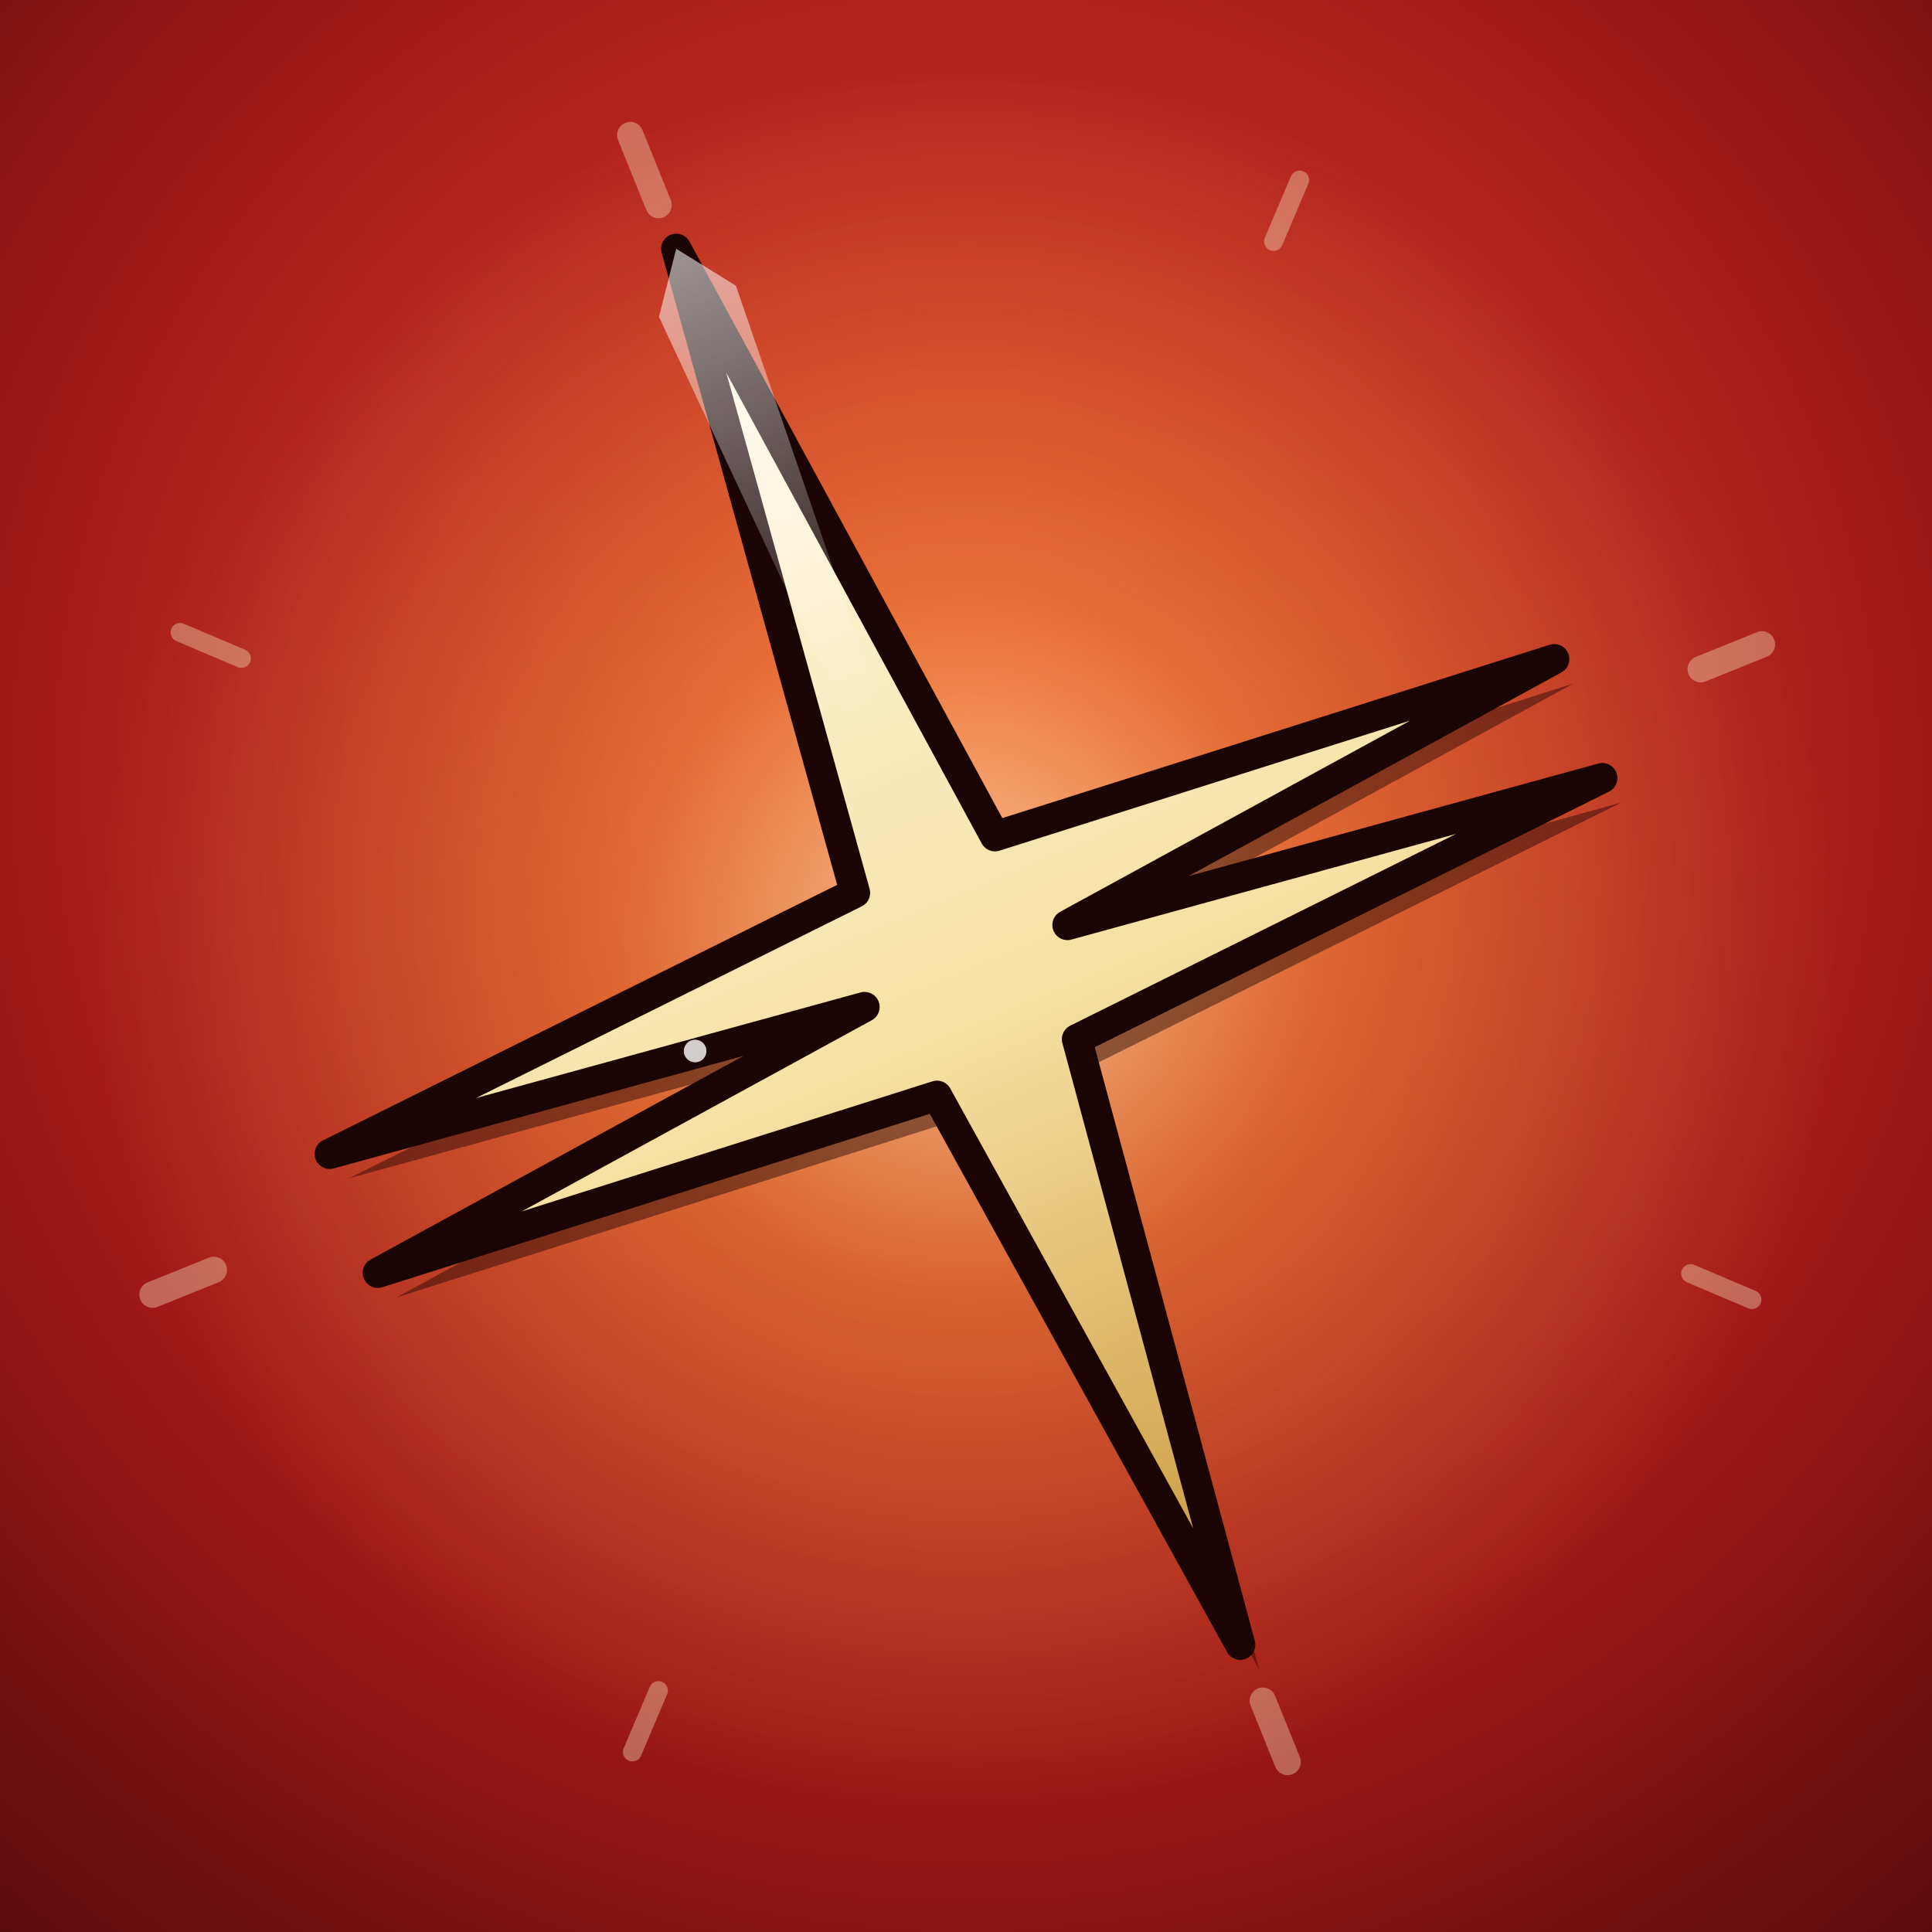
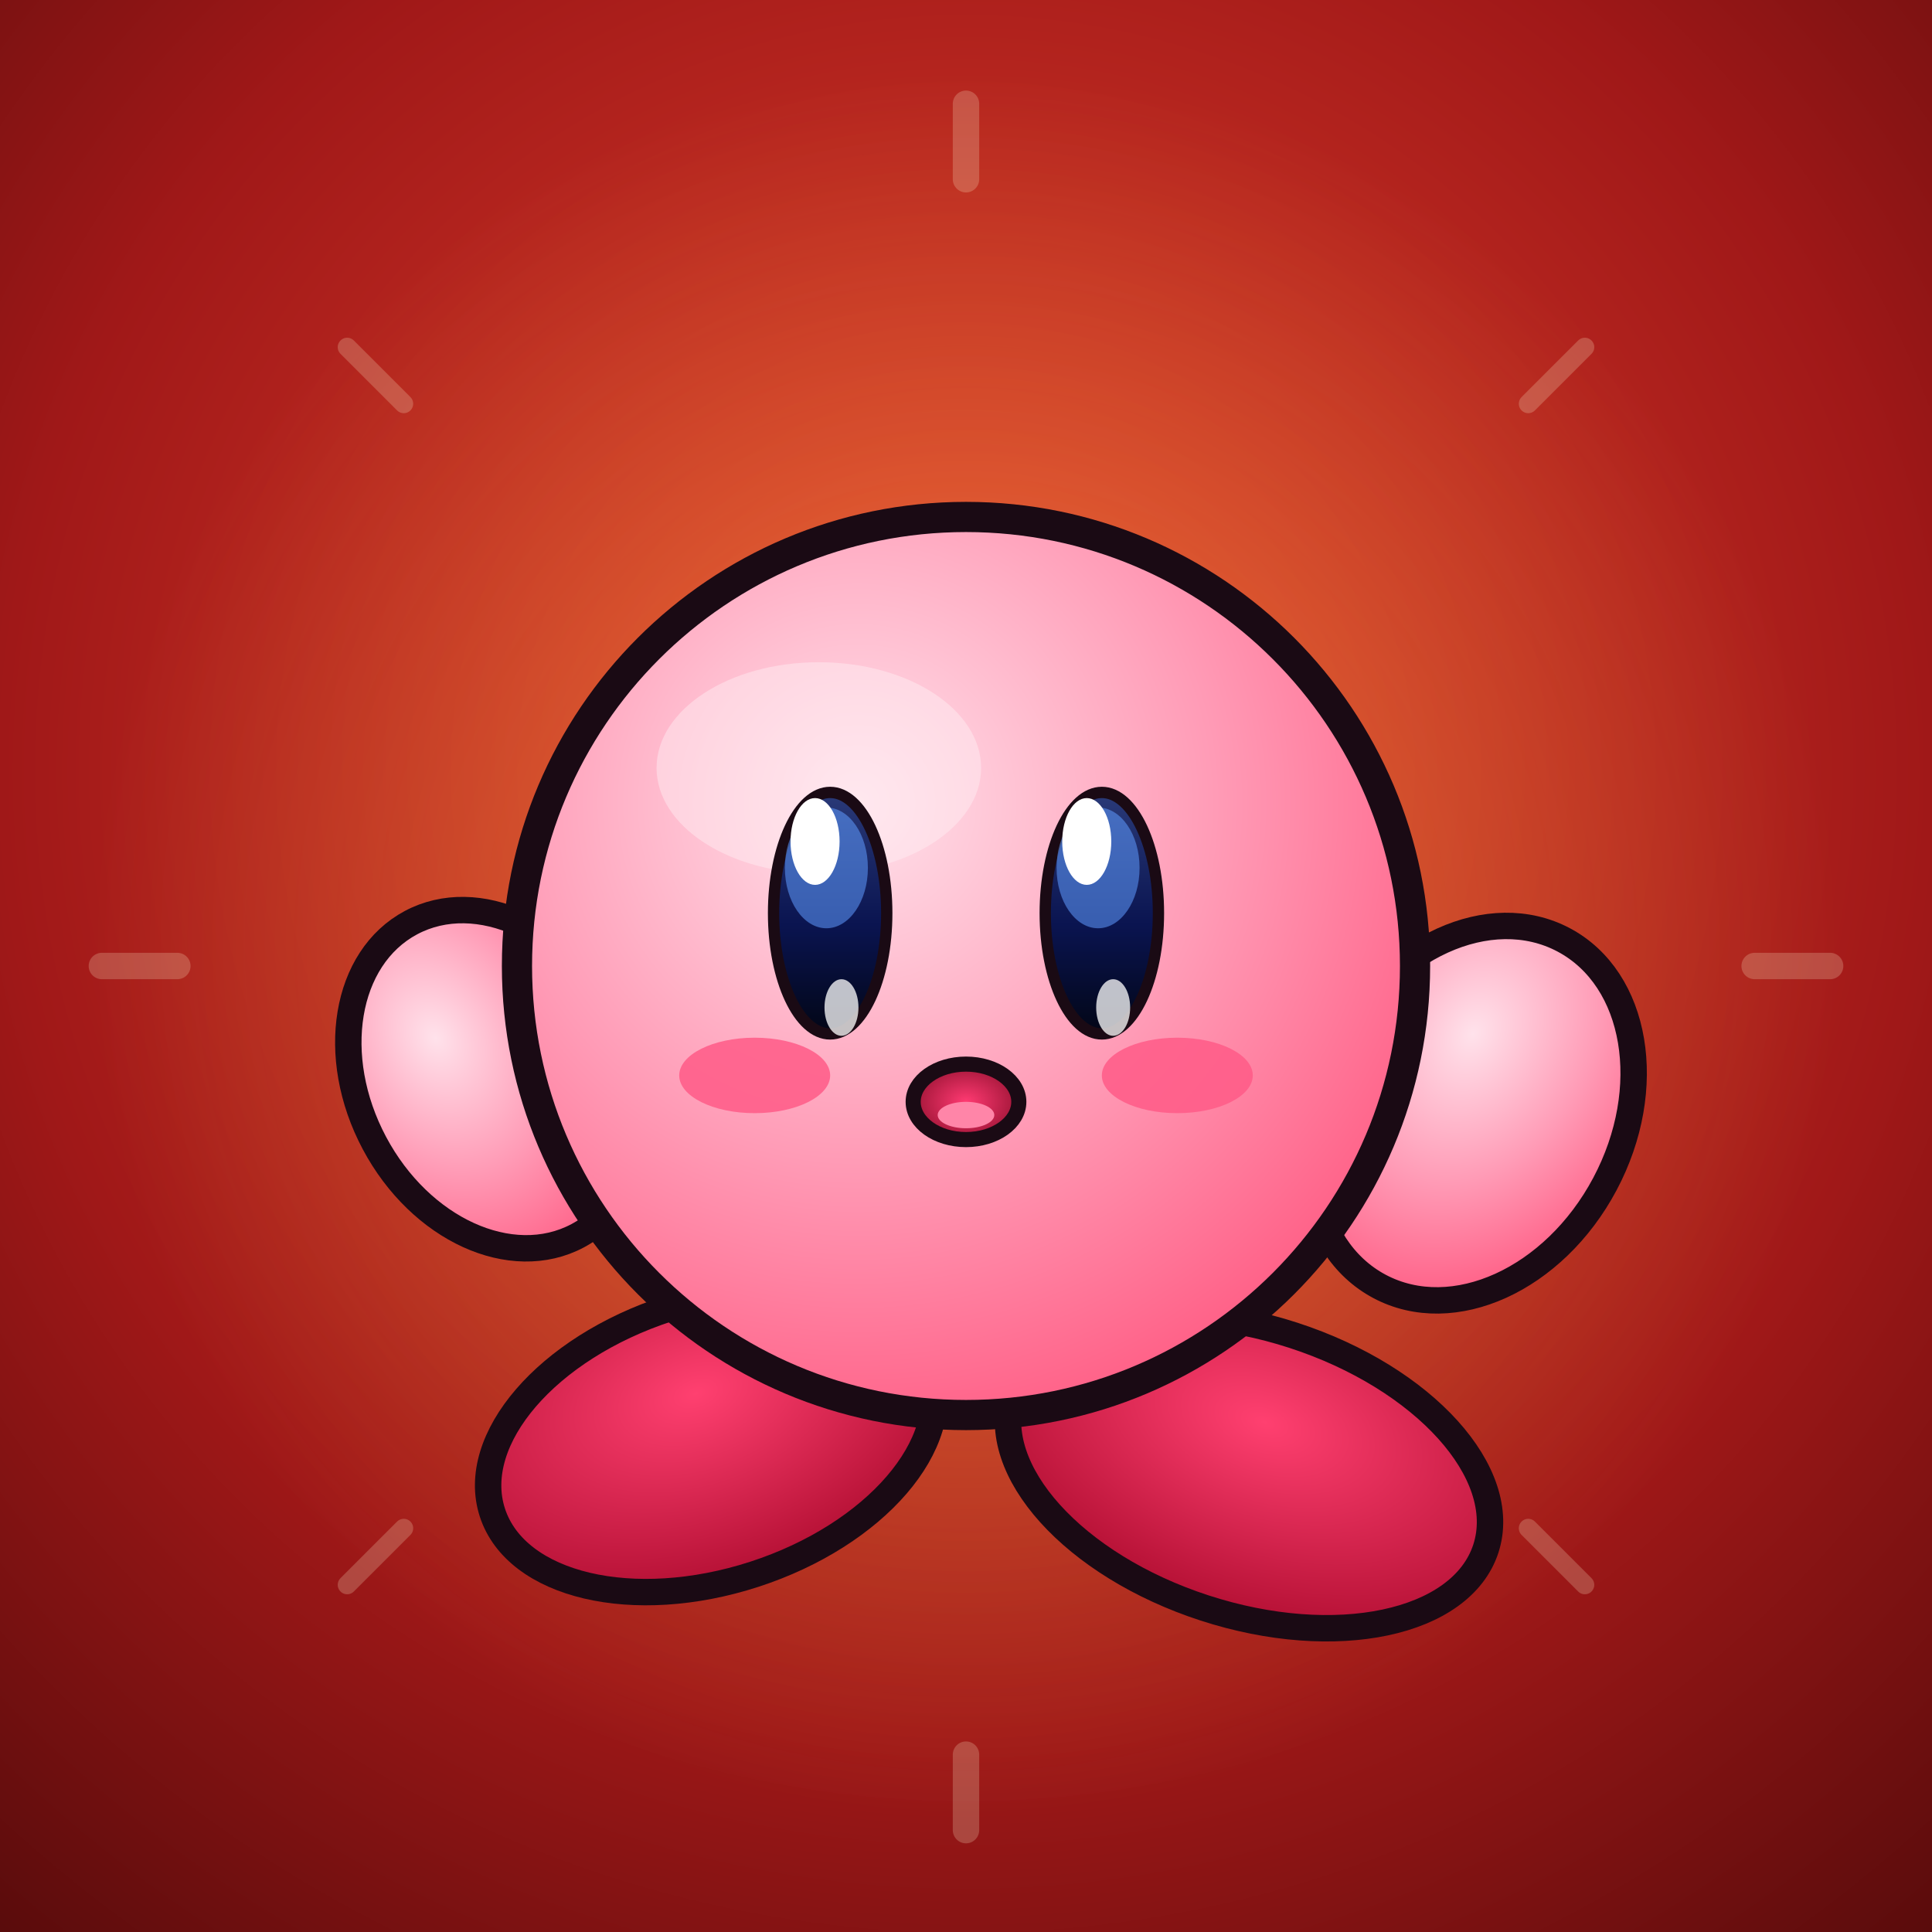
<svg xmlns="http://www.w3.org/2000/svg" viewBox="0 0 1024 1024" role="img" aria-label="Smash Pairing">
  <defs>
    <radialGradient id="bg" cx="50%" cy="40%" r="90%">
      <stop offset="0%" stop-color="#e8442e" />
      <stop offset="55%" stop-color="#a01818" />
      <stop offset="100%" stop-color="#3a0606" />
    </radialGradient>
    <radialGradient id="halo" cx="50%" cy="50%" r="50%">
-       <stop offset="0%" stop-color="#fff5d0" stop-opacity="0.75" />
-       <stop offset="40%" stop-color="#ffc94d" stop-opacity="0.35" />
+       <stop offset="0%" stop-color="#fff5d0" stop-opacity="0.65" />
+       <stop offset="40%" stop-color="#ffc94d" stop-opacity="0.25" />
      <stop offset="100%" stop-color="#ffc94d" stop-opacity="0" />
    </radialGradient>
-     <linearGradient id="cross" x1="0%" y1="0%" x2="0%" y2="100%">
-       <stop offset="0%" stop-color="#fffcef" />
-       <stop offset="55%" stop-color="#f7e1a3" />
-       <stop offset="100%" stop-color="#c79336" />
+     <radialGradient id="kirby" cx="38%" cy="32%" r="72%">
+       <stop offset="0%" stop-color="#ffe2eb" />
+       <stop offset="55%" stop-color="#ff9bb6" />
+       <stop offset="100%" stop-color="#ff5e85" />
+     </radialGradient>
+     <linearGradient id="eye" x1="0%" y1="0%" x2="0%" y2="100%">
+       <stop offset="0%" stop-color="#2a3a78" />
+       <stop offset="55%" stop-color="#0a1450" />
+       <stop offset="100%" stop-color="#020616" />
    </linearGradient>
-     <linearGradient id="shine" x1="0%" y1="0%" x2="0%" y2="100%">
-       <stop offset="0%" stop-color="#ffffff" stop-opacity="0.95" />
-       <stop offset="100%" stop-color="#ffffff" stop-opacity="0" />
-     </linearGradient>
+     <radialGradient id="foot" cx="50%" cy="32%" r="78%">
+       <stop offset="0%" stop-color="#ff4070" />
+       <stop offset="100%" stop-color="#a8082a" />
+     </radialGradient>
+     <radialGradient id="mouth" cx="50%" cy="50%" r="60%">
+       <stop offset="0%" stop-color="#ff3a72" />
+       <stop offset="100%" stop-color="#8e0e2c" />
+     </radialGradient>
  </defs>
  <rect width="1024" height="1024" fill="url(#bg)" />
  <circle cx="512" cy="500" r="460" fill="url(#halo)" />
-   <g transform="translate(512 512) rotate(-22)" opacity="0.35" stroke="#fff5d0" stroke-linecap="round" fill="none">
-     <line x1="0" y1="-475" x2="0" y2="-435" stroke-width="14" />
-     <line x1="0" y1="455" x2="0" y2="420" stroke-width="14" />
-     <line x1="455" y1="0" x2="420" y2="0" stroke-width="14" />
-     <line x1="-465" y1="0" x2="-430" y2="0" stroke-width="14" />
-     <line x1="320" y1="-320" x2="295" y2="-295" stroke-width="10" />
-     <line x1="320" y1="320" x2="295" y2="295" stroke-width="10" />
-     <line x1="-320" y1="320" x2="-295" y2="295" stroke-width="10" />
-     <line x1="-320" y1="-320" x2="-295" y2="-295" stroke-width="10" />
+   <g opacity="0.22" stroke="#fff5d0" stroke-linecap="round" fill="none">
+     <line x1="512" y1="55" x2="512" y2="95" stroke-width="14" />
+     <line x1="970" y1="512" x2="930" y2="512" stroke-width="14" />
+     <line x1="54" y1="512" x2="94" y2="512" stroke-width="14" />
+     <line x1="512" y1="970" x2="512" y2="930" stroke-width="14" />
+     <line x1="840" y1="184" x2="810" y2="214" stroke-width="10" />
+     <line x1="184" y1="184" x2="214" y2="214" stroke-width="10" />
+     <line x1="840" y1="840" x2="810" y2="810" stroke-width="10" />
+     <line x1="184" y1="840" x2="214" y2="810" stroke-width="10" />
  </g>
-   <g transform="translate(522 525) rotate(-22)" opacity="0.45">
-     <path d="M 0,-410 L 40,-58 L 350,-34 L 58,0 L 350,34 L 40,58 L 0,388 L -40,58 L -350,34 L -58,0 L -350,-34 L -40,-58 Z" fill="#1a0404" />
-   </g>
-   <g transform="translate(512 512) rotate(-22)">
-     <path d="M 0,-410 L 40,-58 L 350,-34 L 58,0 L 350,34 L 40,58 L 0,388 L -40,58 L -350,34 L -58,0 L -350,-34 L -40,-58 Z" fill="url(#cross)" stroke="#1a0404" stroke-width="16" stroke-linejoin="round" />
-     <path d="M -22,-380 L 0,-410 L 22,-380 L 9,-135 L -9,-135 Z" fill="url(#shine)" opacity="0.6" />
-     <circle cx="-150" cy="-12" r="6" fill="#ffffff" opacity="0.8" />
+   <g transform="translate(512 512)">
+     <ellipse cx="-135" cy="252" rx="122" ry="74" fill="url(#foot)" stroke="#1a0a14" stroke-width="14" transform="rotate(-18 -135 252)" />
+     <ellipse cx="150" cy="268" rx="132" ry="76" fill="url(#foot)" stroke="#1a0a14" stroke-width="14" transform="rotate(18 150 268)" />
+     <ellipse cx="-250" cy="60" rx="72" ry="94" fill="url(#kirby)" stroke="#1a0a14" stroke-width="14" transform="rotate(-28 -250 60)" />
+     <ellipse cx="268" cy="78" rx="80" ry="104" fill="url(#kirby)" stroke="#1a0a14" stroke-width="14" transform="rotate(28 268 78)" />
+     <circle cx="0" cy="0" r="238" fill="url(#kirby)" stroke="#1a0a14" stroke-width="16" />
+     <ellipse cx="-78" cy="-105" rx="86" ry="56" fill="#fff0f5" opacity="0.45" />
+     <ellipse cx="-112" cy="58" rx="40" ry="20" fill="#ff5a87" opacity="0.85" />
+     <ellipse cx="112" cy="58" rx="40" ry="20" fill="#ff5a87" opacity="0.85" />
+     <ellipse cx="-72" cy="-28" rx="30" ry="64" fill="url(#eye)" stroke="#1a0a14" stroke-width="6" />
+     <ellipse cx="-74" cy="-52" rx="22" ry="32" fill="#5e9aff" opacity="0.55" />
+     <ellipse cx="-80" cy="-66" rx="13" ry="23" fill="#ffffff" />
+     <ellipse cx="-66" cy="22" rx="9" ry="15" fill="#ffffff" opacity="0.75" />
+     <ellipse cx="72" cy="-28" rx="30" ry="64" fill="url(#eye)" stroke="#1a0a14" stroke-width="6" />
+     <ellipse cx="70" cy="-52" rx="22" ry="32" fill="#5e9aff" opacity="0.55" />
+     <ellipse cx="64" cy="-66" rx="13" ry="23" fill="#ffffff" />
+     <ellipse cx="78" cy="22" rx="9" ry="15" fill="#ffffff" opacity="0.75" />
+     <ellipse cx="0" cy="72" rx="28" ry="20" fill="url(#mouth)" stroke="#1a0a14" stroke-width="8" />
+     <ellipse cx="0" cy="79" rx="15" ry="7" fill="#ff85a8" />
  </g>
</svg>
